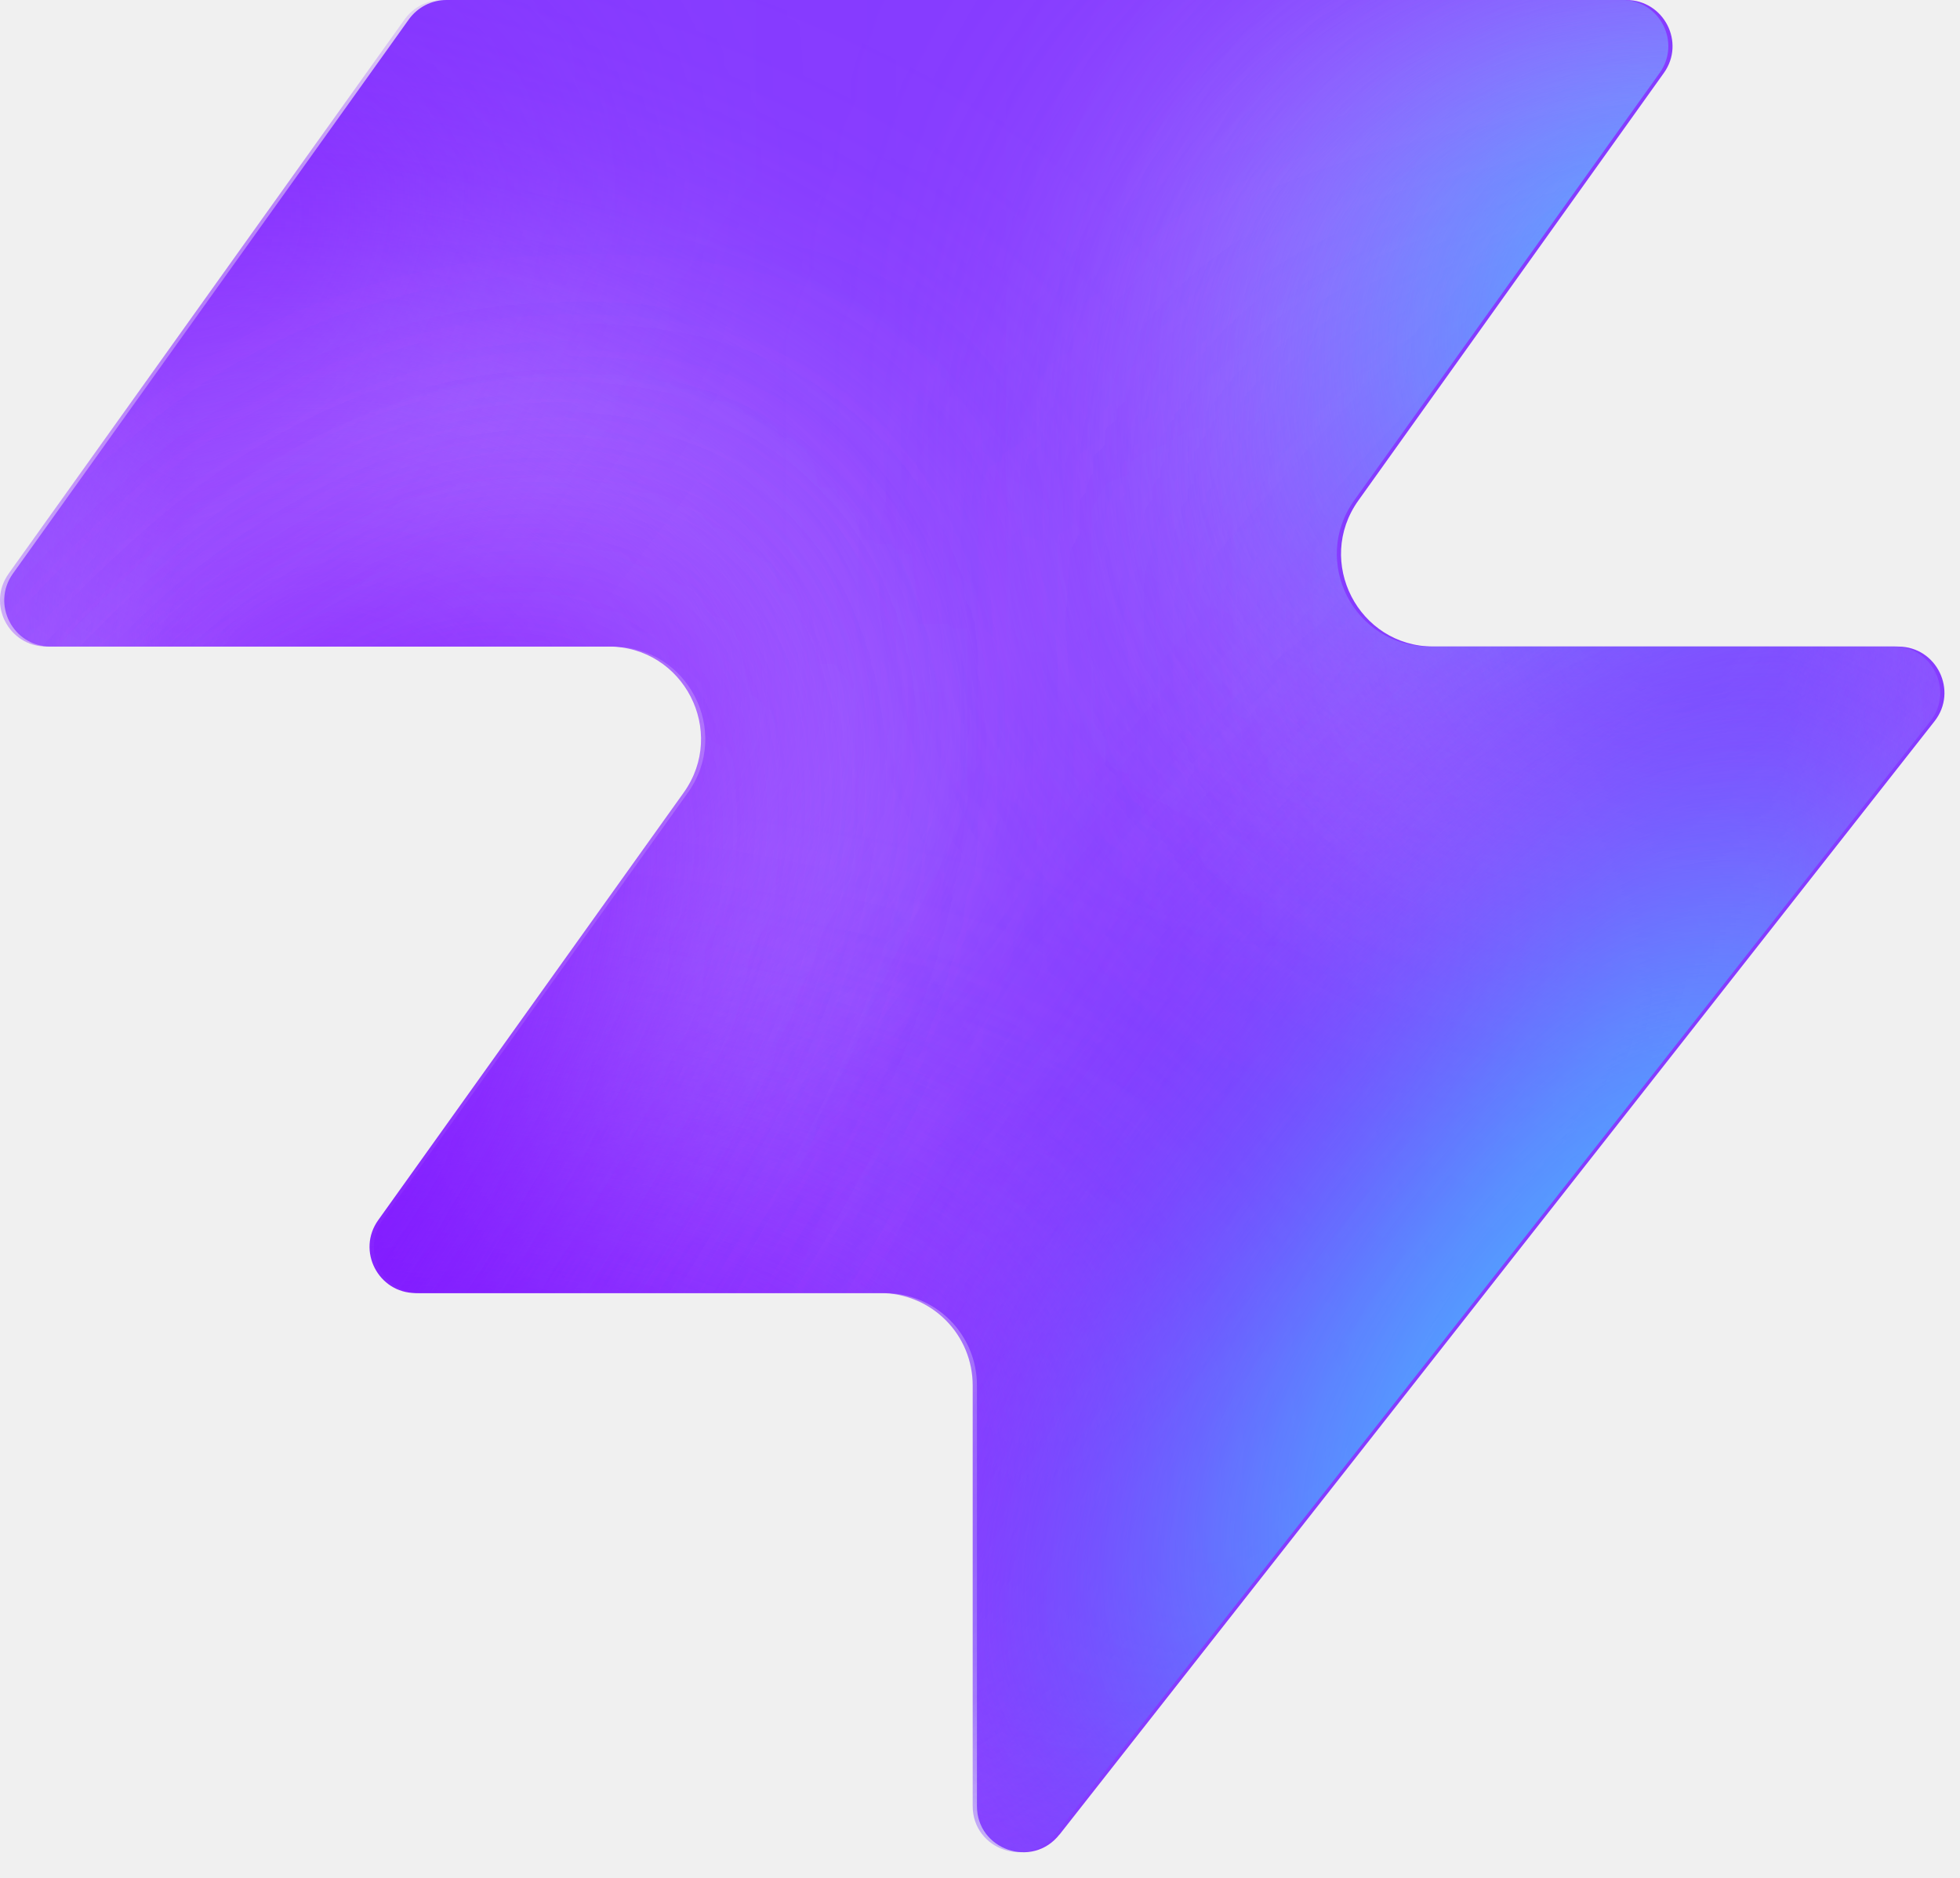
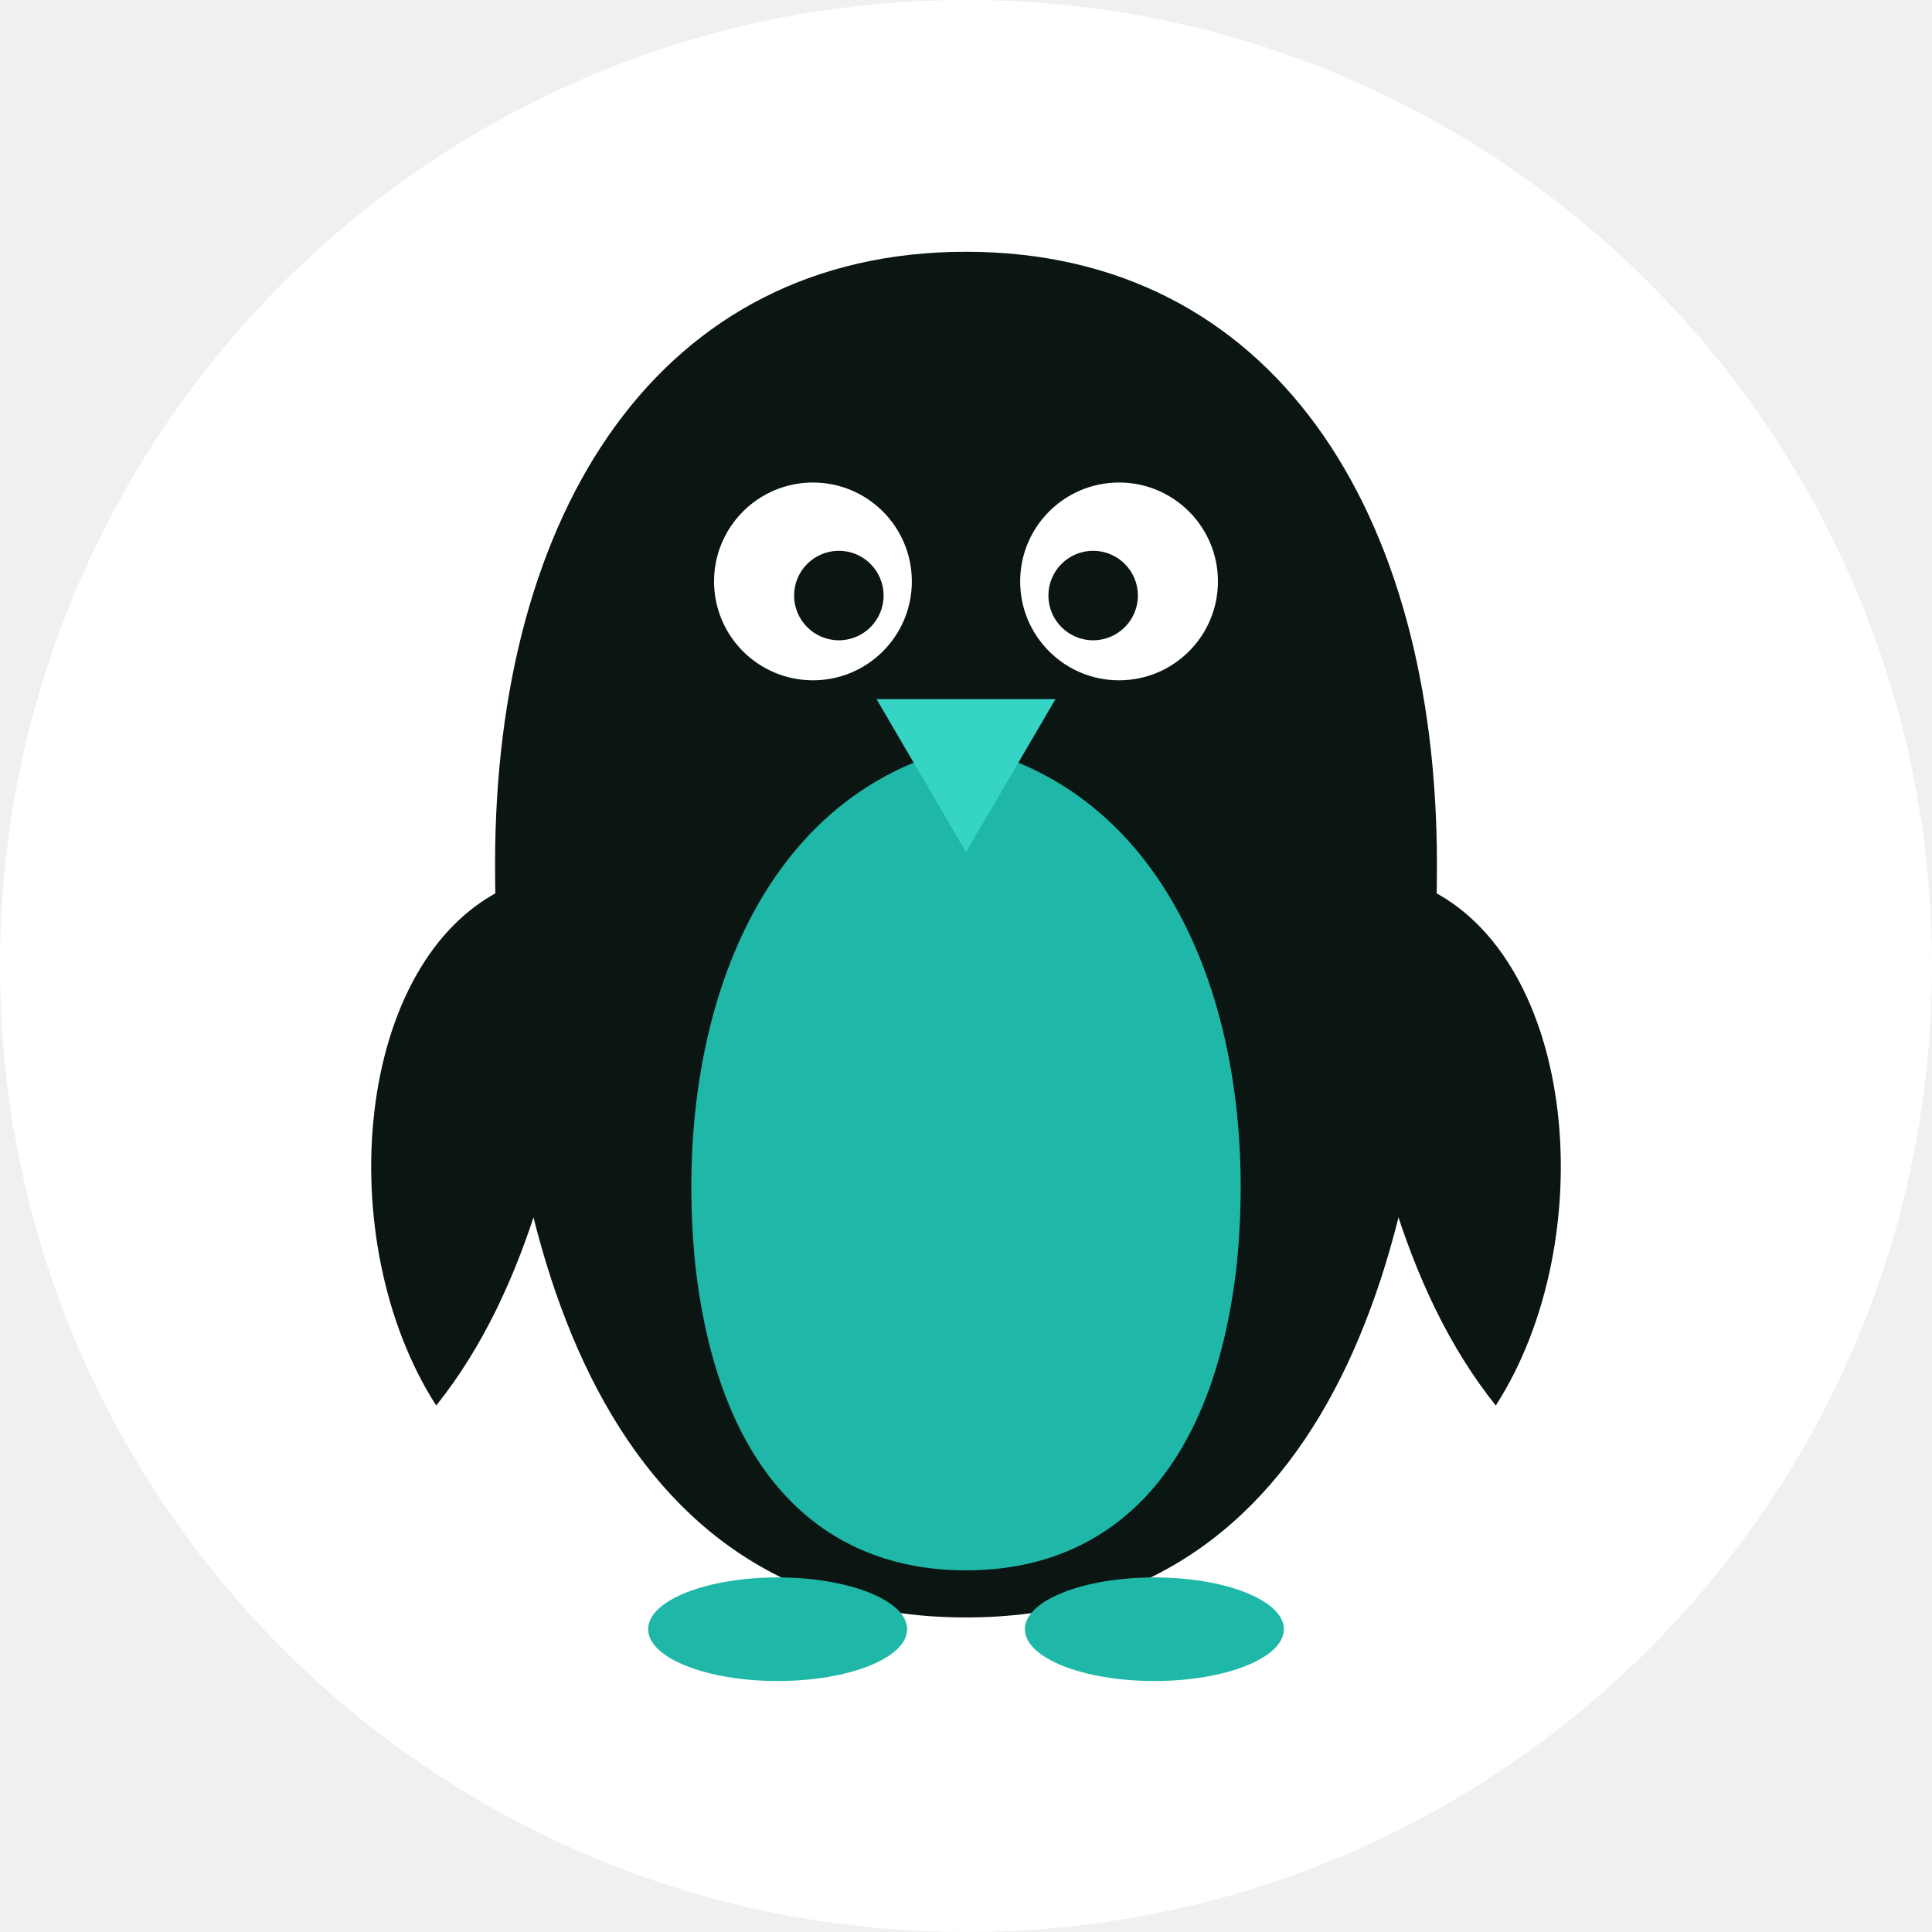
- <svg xmlns="http://www.w3.org/2000/svg" width="48" height="46" fill="none" viewBox="0 0 48 46">
-   <path fill="#863bff" d="M25.946 44.938c-.664.845-2.021.375-2.021-.698V33.937a2.26 2.26 0 0 0-2.262-2.262H10.287c-.92 0-1.456-1.04-.92-1.788l7.48-10.471c1.07-1.497 0-3.578-1.842-3.578H1.237c-.92 0-1.456-1.04-.92-1.788L10.013.474c.214-.297.556-.474.92-.474h28.894c.92 0 1.456 1.04.92 1.788l-7.48 10.471c-1.07 1.498 0 3.579 1.842 3.579h11.377c.943 0 1.473 1.088.89 1.83L25.947 44.94z" style="fill:#863bff;fill:color(display-p3 .525 .23 1);fill-opacity:1" />
-   <mask id="a" width="48" height="46" x="0" y="0" maskUnits="userSpaceOnUse" style="mask-type:alpha">
-     <path fill="#000" d="M25.842 44.938c-.664.844-2.021.375-2.021-.698V33.937a2.26 2.26 0 0 0-2.262-2.262H10.183c-.92 0-1.456-1.04-.92-1.788l7.48-10.471c1.07-1.498 0-3.579-1.842-3.579H1.133c-.92 0-1.456-1.04-.92-1.787L9.91.473c.214-.297.556-.474.92-.474h28.894c.92 0 1.456 1.04.92 1.788l-7.48 10.471c-1.07 1.498 0 3.578 1.842 3.578h11.377c.943 0 1.473 1.088.89 1.832L25.843 44.94z" style="fill:#000;fill-opacity:1" />
-   </mask>
-   <g mask="url(#a)">
-     <g filter="url(#b)">
-       <ellipse cx="5.508" cy="14.704" fill="#ede6ff" rx="5.508" ry="14.704" style="fill:#ede6ff;fill:color(display-p3 .927 .903 1);fill-opacity:1" transform="matrix(.00324 1 1 -.00324 -4.47 31.516)" />
-     </g>
-     <g filter="url(#c)">
-       <ellipse cx="10.399" cy="29.851" fill="#ede6ff" rx="10.399" ry="29.851" style="fill:#ede6ff;fill:color(display-p3 .927 .903 1);fill-opacity:1" transform="matrix(.00324 1 1 -.00324 -39.328 7.883)" />
-     </g>
-     <g filter="url(#d)">
-       <ellipse cx="5.508" cy="30.487" fill="#7e14ff" rx="5.508" ry="30.487" style="fill:#7e14ff;fill:color(display-p3 .492 .077 1);fill-opacity:1" transform="rotate(89.814 -25.913 -14.639)scale(1 -1)" />
-     </g>
-     <g filter="url(#e)">
-       <ellipse cx="5.508" cy="30.599" fill="#7e14ff" rx="5.508" ry="30.599" style="fill:#7e14ff;fill:color(display-p3 .492 .077 1);fill-opacity:1" transform="rotate(89.814 -32.644 -3.334)scale(1 -1)" />
-     </g>
-     <g filter="url(#f)">
-       <ellipse cx="5.508" cy="30.599" fill="#7e14ff" rx="5.508" ry="30.599" style="fill:#7e14ff;fill:color(display-p3 .492 .077 1);fill-opacity:1" transform="matrix(.00324 1 1 -.00324 -34.34 30.47)" />
-     </g>
-     <g filter="url(#g)">
-       <ellipse cx="14.072" cy="22.078" fill="#ede6ff" rx="14.072" ry="22.078" style="fill:#ede6ff;fill:color(display-p3 .927 .903 1);fill-opacity:1" transform="rotate(93.35 24.506 48.493)scale(-1 1)" />
-     </g>
-     <g filter="url(#h)">
-       <ellipse cx="3.47" cy="21.501" fill="#7e14ff" rx="3.47" ry="21.501" style="fill:#7e14ff;fill:color(display-p3 .492 .077 1);fill-opacity:1" transform="rotate(89.009 28.708 47.59)scale(-1 1)" />
-     </g>
-     <g filter="url(#i)">
-       <ellipse cx="3.47" cy="21.501" fill="#7e14ff" rx="3.47" ry="21.501" style="fill:#7e14ff;fill:color(display-p3 .492 .077 1);fill-opacity:1" transform="rotate(89.009 28.708 47.59)scale(-1 1)" />
-     </g>
-     <g filter="url(#j)">
-       <ellipse cx=".387" cy="8.972" fill="#7e14ff" rx="4.407" ry="29.108" style="fill:#7e14ff;fill:color(display-p3 .492 .077 1);fill-opacity:1" transform="rotate(39.51 .387 8.972)" />
-     </g>
-     <g filter="url(#k)">
-       <ellipse cx="47.523" cy="-6.092" fill="#7e14ff" rx="4.407" ry="29.108" style="fill:#7e14ff;fill:color(display-p3 .492 .077 1);fill-opacity:1" transform="rotate(37.892 47.523 -6.092)" />
-     </g>
-     <g filter="url(#l)">
-       <ellipse cx="41.412" cy="6.333" fill="#47bfff" rx="5.971" ry="9.665" style="fill:#47bfff;fill:color(display-p3 .28 .748 1);fill-opacity:1" transform="rotate(37.892 41.412 6.333)" />
-     </g>
-     <g filter="url(#m)">
-       <ellipse cx="-1.879" cy="38.332" fill="#7e14ff" rx="4.407" ry="29.108" style="fill:#7e14ff;fill:color(display-p3 .492 .077 1);fill-opacity:1" transform="rotate(37.892 -1.88 38.332)" />
-     </g>
-     <g filter="url(#n)">
-       <ellipse cx="-1.879" cy="38.332" fill="#7e14ff" rx="4.407" ry="29.108" style="fill:#7e14ff;fill:color(display-p3 .492 .077 1);fill-opacity:1" transform="rotate(37.892 -1.88 38.332)" />
-     </g>
-     <g filter="url(#o)">
-       <ellipse cx="35.651" cy="29.907" fill="#7e14ff" rx="4.407" ry="29.108" style="fill:#7e14ff;fill:color(display-p3 .492 .077 1);fill-opacity:1" transform="rotate(37.892 35.651 29.907)" />
-     </g>
-     <g filter="url(#p)">
-       <ellipse cx="38.418" cy="32.4" fill="#47bfff" rx="5.971" ry="15.297" style="fill:#47bfff;fill:color(display-p3 .28 .748 1);fill-opacity:1" transform="rotate(37.892 38.418 32.4)" />
-     </g>
+ <svg xmlns="http://www.w3.org/2000/svg" viewBox="0 0 64 64">
+   <circle cx="32" cy="32" r="32" fill="#ffffff" />
+   <g transform="translate(7.04 6) scale(0.78)">
+     <path d="M12.5 30C6 33 5 45 9.5 52c4-5 5.5-12 6.5-19z" fill="#0b1512" />
+     <path d="M51.5 30c6.5 3 7.5 15 3 22-4-5-5.5-12-6.5-19z" fill="#0b1512" />
+     <path d="M32 3C19 3 12 14 12 29c0 17 5 32 20 32s20-15 20-32C52 14 45 3 32 3z" fill="#0b1512" />
+     <path d="M32 24c-9 2-12.5 12-11.5 22C21.5 55 26 59 32 59s10.5-4 11.5-13C44.5 36 41 26 32 24z" fill="#1fb8a8" />
+     <circle cx="25.5" cy="17" r="4.2" fill="#ffffff" />
+     <circle cx="38.5" cy="17" r="4.2" fill="#ffffff" />
+     <circle cx="26.6" cy="17.6" r="1.9" fill="#0b1512" />
+     <circle cx="37.4" cy="17.6" r="1.9" fill="#0b1512" />
+     <path d="M28.2 22h7.6L32 28.5z" fill="#35d4c4" />
+     <ellipse cx="24" cy="61.5" rx="5.5" ry="2.2" fill="#1fb8a8" />
+     <ellipse cx="40" cy="61.5" rx="5.5" ry="2.2" fill="#1fb8a8" />
  </g>
-   <defs>
-     <filter id="b" width="60.045" height="41.654" x="-19.77" y="16.149" color-interpolation-filters="sRGB" filterUnits="userSpaceOnUse">
-       <feFlood flood-opacity="0" result="BackgroundImageFix" />
-       <feBlend in="SourceGraphic" in2="BackgroundImageFix" result="shape" />
-       <feGaussianBlur result="effect1_foregroundBlur_2002_17158" stdDeviation="7.659" />
-     </filter>
-     <filter id="c" width="90.34" height="51.437" x="-54.613" y="-7.533" color-interpolation-filters="sRGB" filterUnits="userSpaceOnUse">
-       <feFlood flood-opacity="0" result="BackgroundImageFix" />
-       <feBlend in="SourceGraphic" in2="BackgroundImageFix" result="shape" />
-       <feGaussianBlur result="effect1_foregroundBlur_2002_17158" stdDeviation="7.659" />
-     </filter>
-     <filter id="d" width="79.355" height="29.4" x="-49.64" y="2.03" color-interpolation-filters="sRGB" filterUnits="userSpaceOnUse">
-       <feFlood flood-opacity="0" result="BackgroundImageFix" />
-       <feBlend in="SourceGraphic" in2="BackgroundImageFix" result="shape" />
-       <feGaussianBlur result="effect1_foregroundBlur_2002_17158" stdDeviation="4.596" />
-     </filter>
-     <filter id="e" width="79.579" height="29.4" x="-45.045" y="20.029" color-interpolation-filters="sRGB" filterUnits="userSpaceOnUse">
-       <feFlood flood-opacity="0" result="BackgroundImageFix" />
-       <feBlend in="SourceGraphic" in2="BackgroundImageFix" result="shape" />
-       <feGaussianBlur result="effect1_foregroundBlur_2002_17158" stdDeviation="4.596" />
-     </filter>
-     <filter id="f" width="79.579" height="29.4" x="-43.513" y="21.178" color-interpolation-filters="sRGB" filterUnits="userSpaceOnUse">
-       <feFlood flood-opacity="0" result="BackgroundImageFix" />
-       <feBlend in="SourceGraphic" in2="BackgroundImageFix" result="shape" />
-       <feGaussianBlur result="effect1_foregroundBlur_2002_17158" stdDeviation="4.596" />
-     </filter>
-     <filter id="g" width="74.749" height="58.852" x="15.756" y="-17.901" color-interpolation-filters="sRGB" filterUnits="userSpaceOnUse">
-       <feFlood flood-opacity="0" result="BackgroundImageFix" />
-       <feBlend in="SourceGraphic" in2="BackgroundImageFix" result="shape" />
-       <feGaussianBlur result="effect1_foregroundBlur_2002_17158" stdDeviation="7.659" />
-     </filter>
-     <filter id="h" width="61.377" height="25.362" x="23.548" y="2.284" color-interpolation-filters="sRGB" filterUnits="userSpaceOnUse">
-       <feFlood flood-opacity="0" result="BackgroundImageFix" />
-       <feBlend in="SourceGraphic" in2="BackgroundImageFix" result="shape" />
-       <feGaussianBlur result="effect1_foregroundBlur_2002_17158" stdDeviation="4.596" />
-     </filter>
-     <filter id="i" width="61.377" height="25.362" x="23.548" y="2.284" color-interpolation-filters="sRGB" filterUnits="userSpaceOnUse">
-       <feFlood flood-opacity="0" result="BackgroundImageFix" />
-       <feBlend in="SourceGraphic" in2="BackgroundImageFix" result="shape" />
-       <feGaussianBlur result="effect1_foregroundBlur_2002_17158" stdDeviation="4.596" />
-     </filter>
-     <filter id="j" width="56.045" height="63.649" x="-27.636" y="-22.853" color-interpolation-filters="sRGB" filterUnits="userSpaceOnUse">
-       <feFlood flood-opacity="0" result="BackgroundImageFix" />
-       <feBlend in="SourceGraphic" in2="BackgroundImageFix" result="shape" />
-       <feGaussianBlur result="effect1_foregroundBlur_2002_17158" stdDeviation="4.596" />
-     </filter>
-     <filter id="k" width="54.814" height="64.646" x="20.116" y="-38.415" color-interpolation-filters="sRGB" filterUnits="userSpaceOnUse">
-       <feFlood flood-opacity="0" result="BackgroundImageFix" />
-       <feBlend in="SourceGraphic" in2="BackgroundImageFix" result="shape" />
-       <feGaussianBlur result="effect1_foregroundBlur_2002_17158" stdDeviation="4.596" />
-     </filter>
-     <filter id="l" width="33.541" height="35.313" x="24.641" y="-11.323" color-interpolation-filters="sRGB" filterUnits="userSpaceOnUse">
-       <feFlood flood-opacity="0" result="BackgroundImageFix" />
-       <feBlend in="SourceGraphic" in2="BackgroundImageFix" result="shape" />
-       <feGaussianBlur result="effect1_foregroundBlur_2002_17158" stdDeviation="4.596" />
-     </filter>
-     <filter id="m" width="54.814" height="64.646" x="-29.286" y="6.009" color-interpolation-filters="sRGB" filterUnits="userSpaceOnUse">
-       <feFlood flood-opacity="0" result="BackgroundImageFix" />
-       <feBlend in="SourceGraphic" in2="BackgroundImageFix" result="shape" />
-       <feGaussianBlur result="effect1_foregroundBlur_2002_17158" stdDeviation="4.596" />
-     </filter>
-     <filter id="n" width="54.814" height="64.646" x="-29.286" y="6.009" color-interpolation-filters="sRGB" filterUnits="userSpaceOnUse">
-       <feFlood flood-opacity="0" result="BackgroundImageFix" />
-       <feBlend in="SourceGraphic" in2="BackgroundImageFix" result="shape" />
-       <feGaussianBlur result="effect1_foregroundBlur_2002_17158" stdDeviation="4.596" />
-     </filter>
-     <filter id="o" width="54.814" height="64.646" x="8.244" y="-2.416" color-interpolation-filters="sRGB" filterUnits="userSpaceOnUse">
-       <feFlood flood-opacity="0" result="BackgroundImageFix" />
-       <feBlend in="SourceGraphic" in2="BackgroundImageFix" result="shape" />
-       <feGaussianBlur result="effect1_foregroundBlur_2002_17158" stdDeviation="4.596" />
-     </filter>
-     <filter id="p" width="39.409" height="43.623" x="18.713" y="10.588" color-interpolation-filters="sRGB" filterUnits="userSpaceOnUse">
-       <feFlood flood-opacity="0" result="BackgroundImageFix" />
-       <feBlend in="SourceGraphic" in2="BackgroundImageFix" result="shape" />
-       <feGaussianBlur result="effect1_foregroundBlur_2002_17158" stdDeviation="4.596" />
-     </filter>
-   </defs>
</svg>
